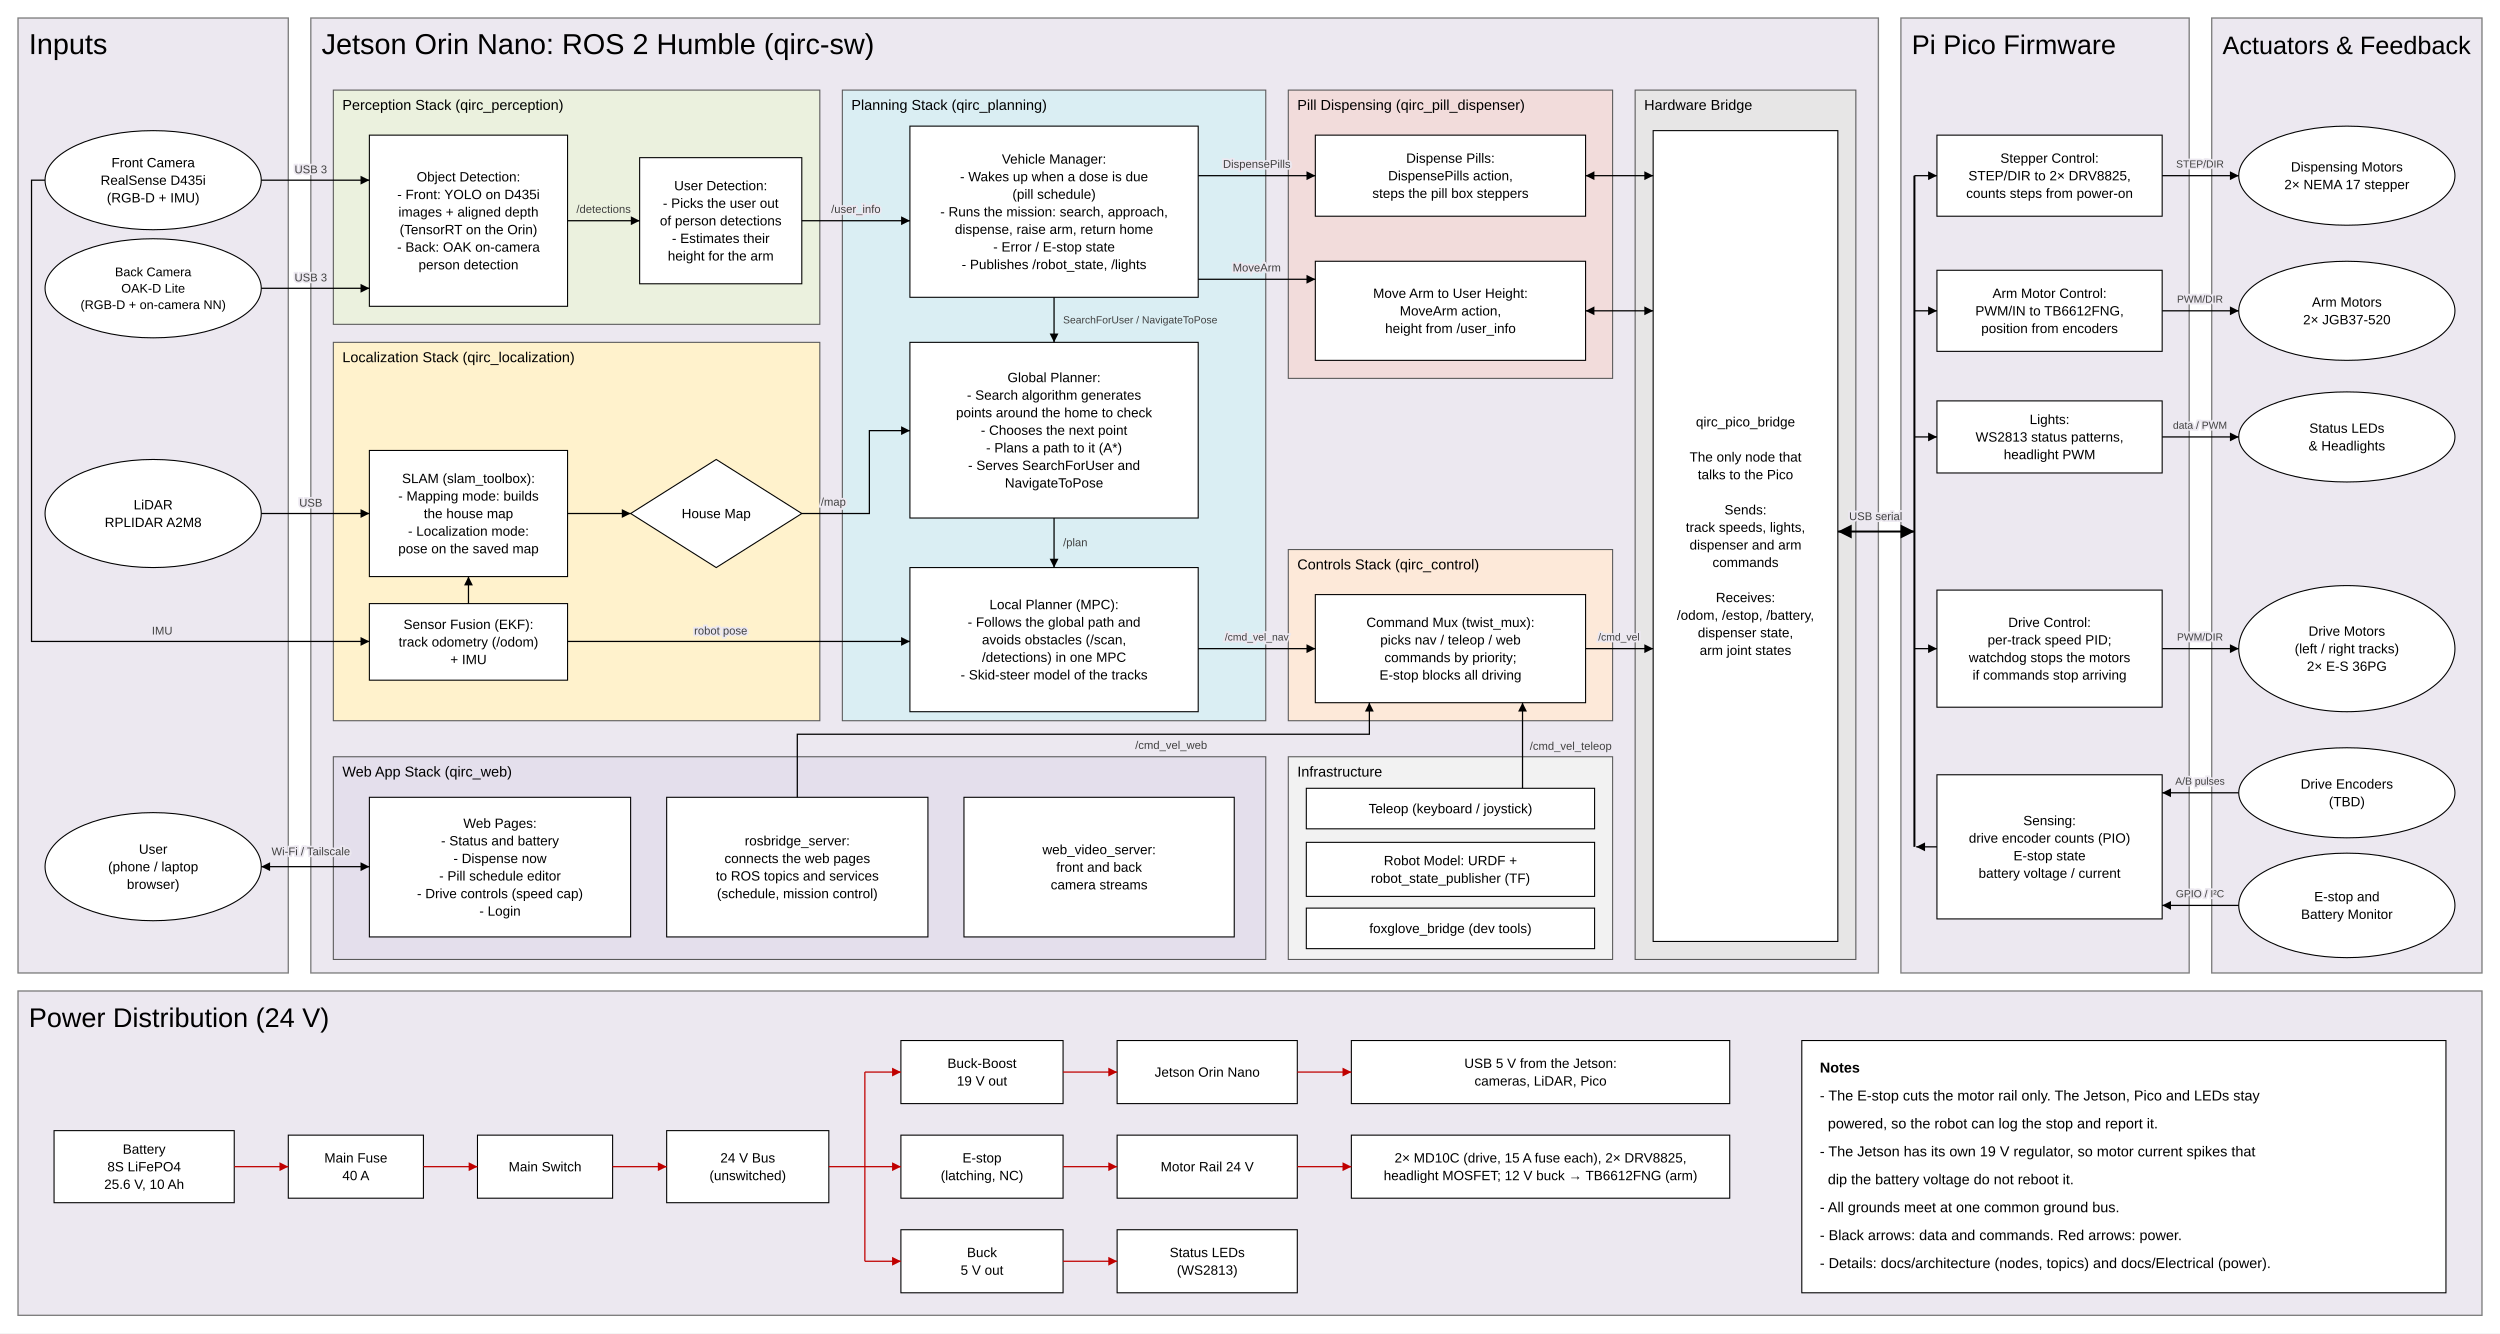
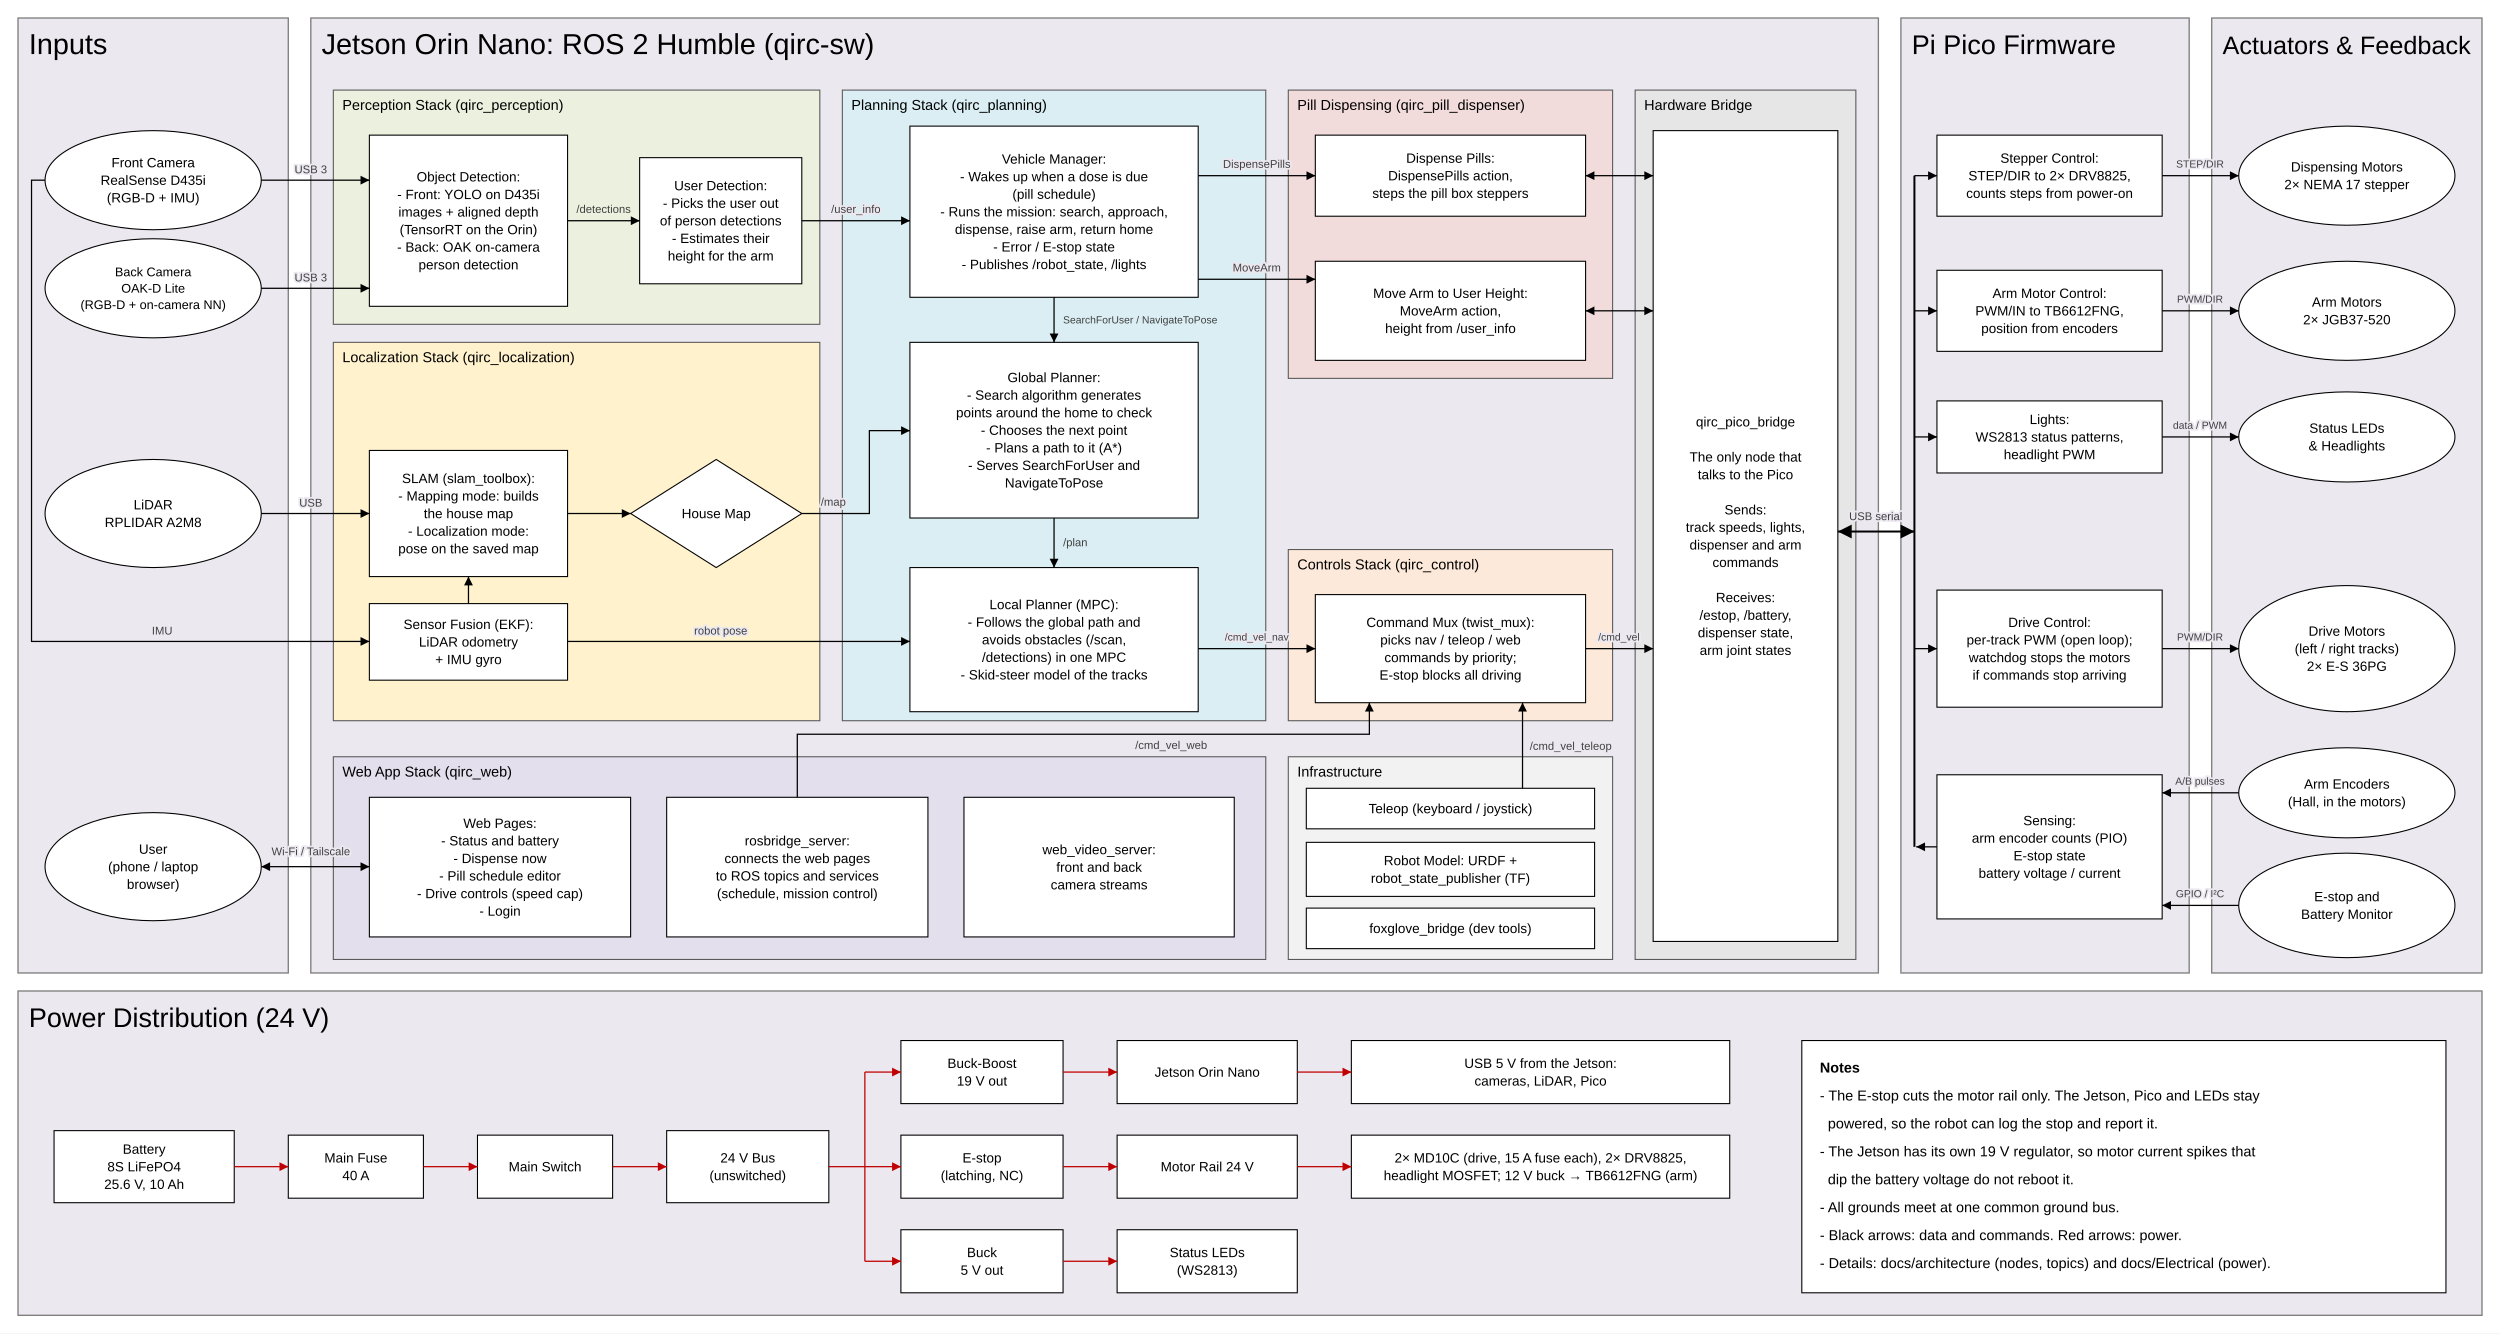
<svg xmlns="http://www.w3.org/2000/svg" width="2775" height="1480" viewBox="0 0 2775 1480" font-family="Calibri, Carlito, 'Liberation Sans', Arial, sans-serif" fill="#000000" xml:space="preserve">
  <defs>
    <marker id="data-end" viewBox="0 0 10 10" refX="10" refY="5" markerWidth="7" markerHeight="7" orient="auto-start-reverse">
      <path d="M0,0 L10,5 L0,10 z" fill="#000000" />
    </marker>
    <marker id="data-start" viewBox="0 0 10 10" refX="10" refY="5" markerWidth="7" markerHeight="7" orient="auto-start-reverse">
      <path d="M0,0 L10,5 L0,10 z" fill="#000000" />
    </marker>
    <marker id="power-end" viewBox="0 0 10 10" refX="10" refY="5" markerWidth="7" markerHeight="7" orient="auto-start-reverse">
      <path d="M0,0 L10,5 L0,10 z" fill="#C00000" />
    </marker>
    <marker id="power-start" viewBox="0 0 10 10" refX="10" refY="5" markerWidth="7" markerHeight="7" orient="auto-start-reverse">
      <path d="M0,0 L10,5 L0,10 z" fill="#C00000" />
    </marker>
  </defs>
  <rect width="2775" height="1480" fill="#FFFFFF" />
  <rect x="20" y="20" width="300" height="1060" fill="#ECE8F0" stroke="#7F7F7F" stroke-width="1.5" />
  <text x="32" y="60" font-size="32">Inputs</text>
  <rect x="345" y="20" width="1740" height="1060" fill="#ECE8F0" stroke="#7F7F7F" stroke-width="1.5" />
  <text x="357" y="60" font-size="32">Jetson Orin Nano: ROS 2 Humble (qirc-sw)</text>
  <rect x="2110" y="20" width="320" height="1060" fill="#ECE8F0" stroke="#7F7F7F" stroke-width="1.5" />
  <text x="2122" y="60" font-size="30">Pi Pico Firmware</text>
  <rect x="2455" y="20" width="300" height="1060" fill="#ECE8F0" stroke="#7F7F7F" stroke-width="1.5" />
  <text x="2467" y="60" font-size="28">Actuators &amp; Feedback</text>
  <rect x="20" y="1100" width="2735" height="360" fill="#ECE8F0" stroke="#7F7F7F" stroke-width="1.5" />
  <text x="32" y="1140" font-size="30">Power Distribution (24 V)</text>
  <ellipse cx="170" cy="200" rx="120" ry="55" fill="#FFFFFF" stroke="#000000" stroke-width="1.2" />
  <text x="170" y="180.5" font-size="15" text-anchor="middle" dominant-baseline="central">Front Camera</text>
  <text x="170" y="200.0" font-size="15" text-anchor="middle" dominant-baseline="central">RealSense D435i</text>
  <text x="170" y="219.5" font-size="15" text-anchor="middle" dominant-baseline="central">(RGB-D + IMU)</text>
  <ellipse cx="170" cy="320" rx="120" ry="55" fill="#FFFFFF" stroke="#000000" stroke-width="1.2" />
  <text x="170" y="301.8" font-size="14" text-anchor="middle" dominant-baseline="central">Back Camera</text>
  <text x="170" y="320.0" font-size="14" text-anchor="middle" dominant-baseline="central">OAK-D Lite</text>
  <text x="170" y="338.2" font-size="14" text-anchor="middle" dominant-baseline="central">(RGB-D + on-camera NN)</text>
  <ellipse cx="170" cy="570" rx="120" ry="60" fill="#FFFFFF" stroke="#000000" stroke-width="1.2" />
  <text x="170" y="560.2" font-size="15" text-anchor="middle" dominant-baseline="central">LiDAR</text>
  <text x="170" y="579.8" font-size="15" text-anchor="middle" dominant-baseline="central">RPLIDAR A2M8</text>
  <ellipse cx="170" cy="962" rx="120" ry="60" fill="#FFFFFF" stroke="#000000" stroke-width="1.2" />
  <text x="170" y="942.5" font-size="15" text-anchor="middle" dominant-baseline="central">User</text>
  <text x="170" y="962.0" font-size="15" text-anchor="middle" dominant-baseline="central">(phone / laptop</text>
  <text x="170" y="981.5" font-size="15" text-anchor="middle" dominant-baseline="central">browser)</text>
  <rect x="370" y="100" width="540" height="260" fill="#EBF1DE" stroke="#595959" stroke-width="1.2" />
  <text x="380" y="122" font-size="16">Perception Stack (qirc_perception)</text>
  <rect x="410" y="150" width="220" height="190" fill="#FFFFFF" stroke="#000000" stroke-width="1.2" />
  <text x="520.0" y="196.2" font-size="15" text-anchor="middle" dominant-baseline="central">Object Detection:</text>
  <text x="520.0" y="215.8" font-size="15" text-anchor="middle" dominant-baseline="central">- Front: YOLO on D435i</text>
  <text x="520.0" y="235.2" font-size="15" text-anchor="middle" dominant-baseline="central">images + aligned depth</text>
  <text x="520.0" y="254.8" font-size="15" text-anchor="middle" dominant-baseline="central">(TensorRT on the Orin)</text>
  <text x="520.0" y="274.2" font-size="15" text-anchor="middle" dominant-baseline="central">- Back: OAK on-camera</text>
  <text x="520.0" y="293.8" font-size="15" text-anchor="middle" dominant-baseline="central">person detection</text>
  <rect x="710" y="175" width="180" height="140" fill="#FFFFFF" stroke="#000000" stroke-width="1.2" />
  <text x="800.0" y="206.0" font-size="15" text-anchor="middle" dominant-baseline="central">User Detection:</text>
  <text x="800.0" y="225.5" font-size="15" text-anchor="middle" dominant-baseline="central">- Picks the user out</text>
  <text x="800.0" y="245.0" font-size="15" text-anchor="middle" dominant-baseline="central">of person detections</text>
  <text x="800.0" y="264.5" font-size="15" text-anchor="middle" dominant-baseline="central">- Estimates their</text>
  <text x="800.0" y="284.0" font-size="15" text-anchor="middle" dominant-baseline="central">height for the arm</text>
  <rect x="370" y="380" width="540" height="420" fill="#FFF2CC" stroke="#595959" stroke-width="1.2" />
  <text x="380" y="402" font-size="16">Localization Stack (qirc_localization)</text>
  <rect x="410" y="500" width="220" height="140" fill="#FFFFFF" stroke="#000000" stroke-width="1.2" />
  <text x="520.0" y="531.0" font-size="15" text-anchor="middle" dominant-baseline="central">SLAM (slam_toolbox):</text>
  <text x="520.0" y="550.5" font-size="15" text-anchor="middle" dominant-baseline="central">- Mapping mode: builds</text>
  <text x="520.0" y="570.0" font-size="15" text-anchor="middle" dominant-baseline="central">the house map</text>
  <text x="520.0" y="589.5" font-size="15" text-anchor="middle" dominant-baseline="central">- Localization mode:</text>
  <text x="520.0" y="609.0" font-size="15" text-anchor="middle" dominant-baseline="central">pose on the saved map</text>
  <polygon points="795,510 890,570 795,630 700,570" fill="#FFFFFF" stroke="#000000" stroke-width="1.2" />
  <text x="795" y="570.0" font-size="15" text-anchor="middle" dominant-baseline="central">House Map</text>
  <rect x="410" y="670" width="220" height="85" fill="#FFFFFF" stroke="#000000" stroke-width="1.2" />
  <text x="520.0" y="693.0" font-size="15" text-anchor="middle" dominant-baseline="central">Sensor Fusion (EKF):</text>
-   <text x="520.0" y="712.5" font-size="15" text-anchor="middle" dominant-baseline="central">track odometry (/odom)</text>
-   <text x="520.0" y="732.0" font-size="15" text-anchor="middle" dominant-baseline="central">+ IMU</text>
+   <text x="520.0" y="712.5" font-size="15" text-anchor="middle" dominant-baseline="central">LiDAR odometry</text>
+   <text x="520.0" y="732.0" font-size="15" text-anchor="middle" dominant-baseline="central">+ IMU gyro</text>
  <rect x="935" y="100" width="470" height="700" fill="#DAEEF3" stroke="#595959" stroke-width="1.2" />
  <text x="945" y="122" font-size="16">Planning Stack (qirc_planning)</text>
  <rect x="1010" y="140" width="320" height="190" fill="#FFFFFF" stroke="#000000" stroke-width="1.2" />
  <text x="1170.0" y="176.5" font-size="15" text-anchor="middle" dominant-baseline="central">Vehicle Manager:</text>
  <text x="1170.0" y="196.0" font-size="15" text-anchor="middle" dominant-baseline="central">- Wakes up when a dose is due</text>
  <text x="1170.0" y="215.5" font-size="15" text-anchor="middle" dominant-baseline="central">(pill schedule)</text>
  <text x="1170.0" y="235.0" font-size="15" text-anchor="middle" dominant-baseline="central">- Runs the mission: search, approach,</text>
  <text x="1170.0" y="254.5" font-size="15" text-anchor="middle" dominant-baseline="central">dispense, raise arm, return home</text>
  <text x="1170.0" y="274.0" font-size="15" text-anchor="middle" dominant-baseline="central">- Error / E-stop state</text>
  <text x="1170.0" y="293.5" font-size="15" text-anchor="middle" dominant-baseline="central">- Publishes /robot_state, /lights</text>
  <rect x="1010" y="380" width="320" height="195" fill="#FFFFFF" stroke="#000000" stroke-width="1.2" />
  <text x="1170.0" y="419.0" font-size="15" text-anchor="middle" dominant-baseline="central">Global Planner:</text>
  <text x="1170.0" y="438.5" font-size="15" text-anchor="middle" dominant-baseline="central">- Search algorithm generates</text>
  <text x="1170.0" y="458.0" font-size="15" text-anchor="middle" dominant-baseline="central">points around the home to check</text>
  <text x="1170.0" y="477.5" font-size="15" text-anchor="middle" dominant-baseline="central">- Chooses the next point</text>
  <text x="1170.0" y="497.0" font-size="15" text-anchor="middle" dominant-baseline="central">- Plans a path to it (A*)</text>
  <text x="1170.0" y="516.5" font-size="15" text-anchor="middle" dominant-baseline="central">- Serves SearchForUser and</text>
  <text x="1170.0" y="536.0" font-size="15" text-anchor="middle" dominant-baseline="central">NavigateToPose</text>
  <rect x="1010" y="630" width="320" height="160" fill="#FFFFFF" stroke="#000000" stroke-width="1.2" />
  <text x="1170.0" y="671.0" font-size="15" text-anchor="middle" dominant-baseline="central">Local Planner (MPC):</text>
  <text x="1170.0" y="690.5" font-size="15" text-anchor="middle" dominant-baseline="central">- Follows the global path and</text>
  <text x="1170.0" y="710.0" font-size="15" text-anchor="middle" dominant-baseline="central">avoids obstacles (/scan,</text>
  <text x="1170.0" y="729.5" font-size="15" text-anchor="middle" dominant-baseline="central">/detections) in one MPC</text>
  <text x="1170.0" y="749.0" font-size="15" text-anchor="middle" dominant-baseline="central">- Skid-steer model of the tracks</text>
  <rect x="1430" y="100" width="360" height="320" fill="#F2DCDB" stroke="#595959" stroke-width="1.2" />
  <text x="1440" y="122" font-size="16">Pill Dispensing (qirc_pill_dispenser)</text>
  <rect x="1460" y="150" width="300" height="90" fill="#FFFFFF" stroke="#000000" stroke-width="1.2" />
  <text x="1610.0" y="175.5" font-size="15" text-anchor="middle" dominant-baseline="central">Dispense Pills:</text>
  <text x="1610.0" y="195.0" font-size="15" text-anchor="middle" dominant-baseline="central">DispensePills action,</text>
  <text x="1610.0" y="214.5" font-size="15" text-anchor="middle" dominant-baseline="central">steps the pill box steppers</text>
  <rect x="1460" y="290" width="300" height="110" fill="#FFFFFF" stroke="#000000" stroke-width="1.2" />
  <text x="1610.0" y="325.5" font-size="15" text-anchor="middle" dominant-baseline="central">Move Arm to User Height:</text>
  <text x="1610.0" y="345.0" font-size="15" text-anchor="middle" dominant-baseline="central">MoveArm action,</text>
  <text x="1610.0" y="364.5" font-size="15" text-anchor="middle" dominant-baseline="central">height from /user_info</text>
  <rect x="1430" y="610" width="360" height="190" fill="#FDE9D9" stroke="#595959" stroke-width="1.2" />
  <text x="1440" y="632" font-size="16">Controls Stack (qirc_control)</text>
  <rect x="1460" y="660" width="300" height="120" fill="#FFFFFF" stroke="#000000" stroke-width="1.2" />
  <text x="1610.0" y="690.8" font-size="15" text-anchor="middle" dominant-baseline="central">Command Mux (twist_mux):</text>
  <text x="1610.0" y="710.2" font-size="15" text-anchor="middle" dominant-baseline="central">picks nav / teleop / web</text>
  <text x="1610.0" y="729.8" font-size="15" text-anchor="middle" dominant-baseline="central">commands by priority;</text>
  <text x="1610.0" y="749.2" font-size="15" text-anchor="middle" dominant-baseline="central">E-stop blocks all driving</text>
  <rect x="1815" y="100" width="245" height="965" fill="#E7E6E6" stroke="#595959" stroke-width="1.2" />
  <text x="1825" y="122" font-size="16">Hardware Bridge</text>
  <rect x="1835" y="145" width="205" height="900" fill="#FFFFFF" stroke="#000000" stroke-width="1.2" />
  <text x="1937.5" y="468.2" font-size="15" text-anchor="middle" dominant-baseline="central">qirc_pico_bridge</text>
  <text x="1937.5" y="487.8" font-size="15" text-anchor="middle" dominant-baseline="central" />
  <text x="1937.5" y="507.2" font-size="15" text-anchor="middle" dominant-baseline="central">The only node that</text>
  <text x="1937.5" y="526.8" font-size="15" text-anchor="middle" dominant-baseline="central">talks to the Pico</text>
  <text x="1937.5" y="546.2" font-size="15" text-anchor="middle" dominant-baseline="central" />
  <text x="1937.5" y="565.8" font-size="15" text-anchor="middle" dominant-baseline="central">Sends:</text>
  <text x="1937.5" y="585.2" font-size="15" text-anchor="middle" dominant-baseline="central">track speeds, lights,</text>
  <text x="1937.5" y="604.8" font-size="15" text-anchor="middle" dominant-baseline="central">dispenser and arm</text>
  <text x="1937.5" y="624.2" font-size="15" text-anchor="middle" dominant-baseline="central">commands</text>
  <text x="1937.5" y="643.8" font-size="15" text-anchor="middle" dominant-baseline="central" />
  <text x="1937.5" y="663.2" font-size="15" text-anchor="middle" dominant-baseline="central">Receives:</text>
-   <text x="1937.5" y="682.8" font-size="15" text-anchor="middle" dominant-baseline="central">/odom, /estop, /battery,</text>
+   <text x="1937.5" y="682.8" font-size="15" text-anchor="middle" dominant-baseline="central">/estop, /battery,</text>
  <text x="1937.5" y="702.2" font-size="15" text-anchor="middle" dominant-baseline="central">dispenser state,</text>
  <text x="1937.5" y="721.8" font-size="15" text-anchor="middle" dominant-baseline="central">arm joint states</text>
  <rect x="370" y="840" width="1035" height="225" fill="#E4DFEC" stroke="#595959" stroke-width="1.2" />
  <text x="380" y="862" font-size="16">Web App Stack (qirc_web)</text>
  <rect x="410" y="885" width="290" height="155" fill="#FFFFFF" stroke="#000000" stroke-width="1.2" />
  <text x="555.0" y="913.8" font-size="15" text-anchor="middle" dominant-baseline="central">Web Pages:</text>
  <text x="555.0" y="933.2" font-size="15" text-anchor="middle" dominant-baseline="central">- Status and battery</text>
  <text x="555.0" y="952.8" font-size="15" text-anchor="middle" dominant-baseline="central">- Dispense now</text>
  <text x="555.0" y="972.2" font-size="15" text-anchor="middle" dominant-baseline="central">- Pill schedule editor</text>
  <text x="555.0" y="991.8" font-size="15" text-anchor="middle" dominant-baseline="central">- Drive controls (speed cap)</text>
  <text x="555.0" y="1011.2" font-size="15" text-anchor="middle" dominant-baseline="central">- Login</text>
  <rect x="740" y="885" width="290" height="155" fill="#FFFFFF" stroke="#000000" stroke-width="1.2" />
  <text x="885.0" y="933.2" font-size="15" text-anchor="middle" dominant-baseline="central">rosbridge_server:</text>
  <text x="885.0" y="952.8" font-size="15" text-anchor="middle" dominant-baseline="central">connects the web pages</text>
  <text x="885.0" y="972.2" font-size="15" text-anchor="middle" dominant-baseline="central">to ROS topics and services</text>
  <text x="885.0" y="991.8" font-size="15" text-anchor="middle" dominant-baseline="central">(schedule, mission control)</text>
  <rect x="1070" y="885" width="300" height="155" fill="#FFFFFF" stroke="#000000" stroke-width="1.2" />
  <text x="1220.0" y="943.0" font-size="15" text-anchor="middle" dominant-baseline="central">web_video_server:</text>
  <text x="1220.0" y="962.5" font-size="15" text-anchor="middle" dominant-baseline="central">front and back</text>
  <text x="1220.0" y="982.0" font-size="15" text-anchor="middle" dominant-baseline="central">camera streams</text>
  <rect x="1430" y="840" width="360" height="225" fill="#F2F2F2" stroke="#595959" stroke-width="1.2" />
  <text x="1440" y="862" font-size="16">Infrastructure</text>
  <rect x="1450" y="875" width="320" height="45" fill="#FFFFFF" stroke="#000000" stroke-width="1.2" />
  <text x="1610.0" y="897.5" font-size="15" text-anchor="middle" dominant-baseline="central">Teleop (keyboard / joystick)</text>
  <rect x="1450" y="935" width="320" height="60" fill="#FFFFFF" stroke="#000000" stroke-width="1.2" />
  <text x="1610.0" y="955.2" font-size="15" text-anchor="middle" dominant-baseline="central">Robot Model: URDF +</text>
  <text x="1610.0" y="974.8" font-size="15" text-anchor="middle" dominant-baseline="central">robot_state_publisher (TF)</text>
  <rect x="1450" y="1008" width="320" height="45" fill="#FFFFFF" stroke="#000000" stroke-width="1.2" />
  <text x="1610.0" y="1030.5" font-size="15" text-anchor="middle" dominant-baseline="central">foxglove_bridge (dev tools)</text>
  <rect x="2150" y="150" width="250" height="90" fill="#FFFFFF" stroke="#000000" stroke-width="1.2" />
  <text x="2275.0" y="175.5" font-size="15" text-anchor="middle" dominant-baseline="central">Stepper Control:</text>
  <text x="2275.0" y="195.0" font-size="15" text-anchor="middle" dominant-baseline="central">STEP/DIR to 2× DRV8825,</text>
  <text x="2275.0" y="214.5" font-size="15" text-anchor="middle" dominant-baseline="central">counts steps from power-on</text>
  <rect x="2150" y="300" width="250" height="90" fill="#FFFFFF" stroke="#000000" stroke-width="1.2" />
  <text x="2275.0" y="325.5" font-size="15" text-anchor="middle" dominant-baseline="central">Arm Motor Control:</text>
  <text x="2275.0" y="345.0" font-size="15" text-anchor="middle" dominant-baseline="central">PWM/IN to TB6612FNG,</text>
  <text x="2275.0" y="364.5" font-size="15" text-anchor="middle" dominant-baseline="central">position from encoders</text>
  <rect x="2150" y="445" width="250" height="80" fill="#FFFFFF" stroke="#000000" stroke-width="1.2" />
  <text x="2275.0" y="465.5" font-size="15" text-anchor="middle" dominant-baseline="central">Lights:</text>
  <text x="2275.0" y="485.0" font-size="15" text-anchor="middle" dominant-baseline="central">WS2813 status patterns,</text>
  <text x="2275.0" y="504.5" font-size="15" text-anchor="middle" dominant-baseline="central">headlight PWM</text>
  <rect x="2150" y="655" width="250" height="130" fill="#FFFFFF" stroke="#000000" stroke-width="1.2" />
  <text x="2275.0" y="690.8" font-size="15" text-anchor="middle" dominant-baseline="central">Drive Control:</text>
-   <text x="2275.0" y="710.2" font-size="15" text-anchor="middle" dominant-baseline="central">per-track speed PID;</text>
+   <text x="2275.0" y="710.2" font-size="15" text-anchor="middle" dominant-baseline="central">per-track PWM (open loop);</text>
  <text x="2275.0" y="729.8" font-size="15" text-anchor="middle" dominant-baseline="central">watchdog stops the motors</text>
  <text x="2275.0" y="749.2" font-size="15" text-anchor="middle" dominant-baseline="central">if commands stop arriving</text>
  <rect x="2150" y="860" width="250" height="160" fill="#FFFFFF" stroke="#000000" stroke-width="1.2" />
  <text x="2275.0" y="910.8" font-size="15" text-anchor="middle" dominant-baseline="central">Sensing:</text>
-   <text x="2275.0" y="930.2" font-size="15" text-anchor="middle" dominant-baseline="central">drive encoder counts (PIO)</text>
+   <text x="2275.0" y="930.2" font-size="15" text-anchor="middle" dominant-baseline="central">arm encoder counts (PIO)</text>
  <text x="2275.0" y="949.8" font-size="15" text-anchor="middle" dominant-baseline="central">E-stop state</text>
  <text x="2275.0" y="969.2" font-size="15" text-anchor="middle" dominant-baseline="central">battery voltage / current</text>
  <ellipse cx="2605" cy="195" rx="120" ry="55" fill="#FFFFFF" stroke="#000000" stroke-width="1.2" />
  <text x="2605" y="185.2" font-size="15" text-anchor="middle" dominant-baseline="central">Dispensing Motors</text>
  <text x="2605" y="204.8" font-size="15" text-anchor="middle" dominant-baseline="central">2× NEMA 17 stepper</text>
  <ellipse cx="2605" cy="345" rx="120" ry="55" fill="#FFFFFF" stroke="#000000" stroke-width="1.2" />
  <text x="2605" y="335.2" font-size="15" text-anchor="middle" dominant-baseline="central">Arm Motors</text>
  <text x="2605" y="354.8" font-size="15" text-anchor="middle" dominant-baseline="central">2× JGB37-520</text>
  <ellipse cx="2605" cy="485" rx="120" ry="50" fill="#FFFFFF" stroke="#000000" stroke-width="1.2" />
  <text x="2605" y="475.2" font-size="15" text-anchor="middle" dominant-baseline="central">Status LEDs</text>
  <text x="2605" y="494.8" font-size="15" text-anchor="middle" dominant-baseline="central">&amp; Headlights</text>
  <ellipse cx="2605" cy="720" rx="120" ry="70" fill="#FFFFFF" stroke="#000000" stroke-width="1.2" />
  <text x="2605" y="700.5" font-size="15" text-anchor="middle" dominant-baseline="central">Drive Motors</text>
  <text x="2605" y="720.0" font-size="15" text-anchor="middle" dominant-baseline="central">(left / right tracks)</text>
  <text x="2605" y="739.5" font-size="15" text-anchor="middle" dominant-baseline="central">2× E-S 36PG</text>
  <ellipse cx="2605" cy="880" rx="120" ry="50" fill="#FFFFFF" stroke="#000000" stroke-width="1.2" />
-   <text x="2605" y="870.2" font-size="15" text-anchor="middle" dominant-baseline="central">Drive Encoders</text>
-   <text x="2605" y="889.8" font-size="15" text-anchor="middle" dominant-baseline="central">(TBD)</text>
+   <text x="2605" y="870.2" font-size="15" text-anchor="middle" dominant-baseline="central">Arm Encoders</text>
+   <text x="2605" y="889.8" font-size="15" text-anchor="middle" dominant-baseline="central">(Hall, in the motors)</text>
  <ellipse cx="2605" cy="1005" rx="120" ry="58" fill="#FFFFFF" stroke="#000000" stroke-width="1.2" />
  <text x="2605" y="995.2" font-size="15" text-anchor="middle" dominant-baseline="central">E-stop and</text>
  <text x="2605" y="1014.8" font-size="15" text-anchor="middle" dominant-baseline="central">Battery Monitor</text>
  <path d="M 290,200 L 410,200" fill="none" stroke="#000000" stroke-width="1.4" marker-end="url(#data-end)" />
  <text x="345" y="188" font-size="12.5" text-anchor="middle" dominant-baseline="central" fill="#404040" stroke="#ECE8F0" stroke-width="4" paint-order="stroke">USB 3</text>
  <path d="M 290,320 L 410,320" fill="none" stroke="#000000" stroke-width="1.4" marker-end="url(#data-end)" />
  <text x="345" y="308" font-size="12.5" text-anchor="middle" dominant-baseline="central" fill="#404040" stroke="#ECE8F0" stroke-width="4" paint-order="stroke">USB 3</text>
  <path d="M 50,200 L 35,200 L 35,712 L 410,712" fill="none" stroke="#000000" stroke-width="1.4" marker-end="url(#data-end)" />
  <text x="180" y="700" font-size="12.5" text-anchor="middle" dominant-baseline="central" fill="#404040" stroke="#ECE8F0" stroke-width="4" paint-order="stroke">IMU</text>
  <path d="M 290,570 L 410,570" fill="none" stroke="#000000" stroke-width="1.4" marker-end="url(#data-end)" />
  <text x="345" y="558" font-size="12.5" text-anchor="middle" dominant-baseline="central" fill="#404040" stroke="#ECE8F0" stroke-width="4" paint-order="stroke">USB</text>
  <path d="M 290,962 L 410,962" fill="none" stroke="#000000" stroke-width="1.4" marker-end="url(#data-end)" marker-start="url(#data-start)" />
  <text x="345" y="945" font-size="12.5" text-anchor="middle" dominant-baseline="central" fill="#404040" stroke="#ECE8F0" stroke-width="4" paint-order="stroke">Wi-Fi / Tailscale</text>
  <path d="M 630,245 L 710,245" fill="none" stroke="#000000" stroke-width="1.4" marker-end="url(#data-end)" />
  <text x="670" y="232" font-size="12.5" text-anchor="middle" dominant-baseline="central" fill="#404040" stroke="#EBF1DE" stroke-width="4" paint-order="stroke">/detections</text>
  <path d="M 890,245 L 1010,245" fill="none" stroke="#000000" stroke-width="1.4" marker-end="url(#data-end)" />
  <text x="950" y="232" font-size="12.5" text-anchor="middle" dominant-baseline="central" fill="#404040" stroke="#ECE8F0" stroke-width="4" paint-order="stroke">/user_info</text>
  <path d="M 520,670 L 520,640" fill="none" stroke="#000000" stroke-width="1.4" marker-end="url(#data-end)" />
  <path d="M 630,570 L 700,570" fill="none" stroke="#000000" stroke-width="1.4" marker-end="url(#data-end)" />
  <path d="M 890,570 L 965,570 L 965,478 L 1010,478" fill="none" stroke="#000000" stroke-width="1.4" marker-end="url(#data-end)" />
  <text x="925" y="557" font-size="12.5" text-anchor="middle" dominant-baseline="central" fill="#404040" stroke="#ECE8F0" stroke-width="4" paint-order="stroke">/map</text>
  <path d="M 630,712 L 1010,712" fill="none" stroke="#000000" stroke-width="1.4" marker-end="url(#data-end)" />
  <text x="800" y="700" font-size="12.5" text-anchor="middle" dominant-baseline="central" fill="#404040" stroke="#ECE8F0" stroke-width="4" paint-order="stroke">robot pose</text>
  <path d="M 1170,330 L 1170,380" fill="none" stroke="#000000" stroke-width="1.4" marker-end="url(#data-end)" />
  <text x="1180" y="355" font-size="11.5" text-anchor="start" dominant-baseline="central" fill="#404040" stroke="#DAEEF3" stroke-width="4" paint-order="stroke">SearchForUser / NavigateToPose</text>
  <path d="M 1170,575 L 1170,630" fill="none" stroke="#000000" stroke-width="1.4" marker-end="url(#data-end)" />
  <text x="1180" y="602" font-size="12.5" text-anchor="start" dominant-baseline="central" fill="#404040" stroke="#DAEEF3" stroke-width="4" paint-order="stroke">/plan</text>
  <path d="M 1330,195 L 1460,195" fill="none" stroke="#000000" stroke-width="1.4" marker-end="url(#data-end)" />
  <text x="1395" y="182" font-size="12.5" text-anchor="middle" dominant-baseline="central" fill="#404040" stroke="#ECE8F0" stroke-width="4" paint-order="stroke">DispensePills</text>
  <path d="M 1330,310 L 1460,310" fill="none" stroke="#000000" stroke-width="1.4" marker-end="url(#data-end)" />
  <text x="1395" y="297" font-size="12.5" text-anchor="middle" dominant-baseline="central" fill="#404040" stroke="#ECE8F0" stroke-width="4" paint-order="stroke">MoveArm</text>
  <path d="M 1330,720 L 1460,720" fill="none" stroke="#000000" stroke-width="1.4" marker-end="url(#data-end)" />
  <text x="1395" y="707" font-size="11.5" text-anchor="middle" dominant-baseline="central" fill="#404040" stroke="#ECE8F0" stroke-width="4" paint-order="stroke">/cmd_vel_nav</text>
  <path d="M 1760,720 L 1835,720" fill="none" stroke="#000000" stroke-width="1.4" marker-end="url(#data-end)" />
  <text x="1797" y="707" font-size="11.5" text-anchor="middle" dominant-baseline="central" fill="#404040" stroke="#ECE8F0" stroke-width="4" paint-order="stroke">/cmd_vel</text>
  <path d="M 885,885 L 885,815 L 1520,815 L 1520,780" fill="none" stroke="#000000" stroke-width="1.4" marker-end="url(#data-end)" />
  <text x="1300" y="827" font-size="12.5" text-anchor="middle" dominant-baseline="central" fill="#404040" stroke="#ECE8F0" stroke-width="4" paint-order="stroke">/cmd_vel_web</text>
  <path d="M 1690,875 L 1690,780" fill="none" stroke="#000000" stroke-width="1.4" marker-end="url(#data-end)" />
  <text x="1698" y="828" font-size="12.5" text-anchor="start" dominant-baseline="central" fill="#404040" stroke="#ECE8F0" stroke-width="4" paint-order="stroke">/cmd_vel_teleop</text>
  <path d="M 1760,195 L 1835,195" fill="none" stroke="#000000" stroke-width="1.4" marker-end="url(#data-end)" marker-start="url(#data-start)" />
  <path d="M 1760,345 L 1835,345" fill="none" stroke="#000000" stroke-width="1.4" marker-end="url(#data-end)" marker-start="url(#data-start)" />
  <path d="M 2040,590 L 2125,590" fill="none" stroke="#000000" stroke-width="2.2" marker-end="url(#data-end)" marker-start="url(#data-start)" />
  <text x="2082" y="573" font-size="12.5" text-anchor="middle" dominant-baseline="central" fill="#404040" stroke="#ECE8F0" stroke-width="4" paint-order="stroke">USB serial</text>
  <path d="M 2125,195 L 2125,940" stroke="#000000" stroke-width="2.2" fill="none" />
  <path d="M 2125,195 L 2150,195" fill="none" stroke="#000000" stroke-width="1.4" marker-end="url(#data-end)" />
  <path d="M 2125,345 L 2150,345" fill="none" stroke="#000000" stroke-width="1.4" marker-end="url(#data-end)" />
  <path d="M 2125,485 L 2150,485" fill="none" stroke="#000000" stroke-width="1.4" marker-end="url(#data-end)" />
  <path d="M 2125,720 L 2150,720" fill="none" stroke="#000000" stroke-width="1.4" marker-end="url(#data-end)" />
  <path d="M 2150,940 L 2127,940" fill="none" stroke="#000000" stroke-width="1.4" marker-end="url(#data-end)" />
  <path d="M 2400,195 L 2485,195" fill="none" stroke="#000000" stroke-width="1.4" marker-end="url(#data-end)" />
  <text x="2442" y="182" font-size="11.5" text-anchor="middle" dominant-baseline="central" fill="#404040" stroke="#ECE8F0" stroke-width="4" paint-order="stroke">STEP/DIR</text>
  <path d="M 2400,345 L 2485,345" fill="none" stroke="#000000" stroke-width="1.4" marker-end="url(#data-end)" />
  <text x="2442" y="332" font-size="11.5" text-anchor="middle" dominant-baseline="central" fill="#404040" stroke="#ECE8F0" stroke-width="4" paint-order="stroke">PWM/DIR</text>
  <path d="M 2400,485 L 2485,485" fill="none" stroke="#000000" stroke-width="1.4" marker-end="url(#data-end)" />
  <text x="2442" y="472" font-size="11.5" text-anchor="middle" dominant-baseline="central" fill="#404040" stroke="#ECE8F0" stroke-width="4" paint-order="stroke">data / PWM</text>
  <path d="M 2400,720 L 2485,720" fill="none" stroke="#000000" stroke-width="1.4" marker-end="url(#data-end)" />
  <text x="2442" y="707" font-size="11.5" text-anchor="middle" dominant-baseline="central" fill="#404040" stroke="#ECE8F0" stroke-width="4" paint-order="stroke">PWM/DIR</text>
  <path d="M 2485,880 L 2400,880" fill="none" stroke="#000000" stroke-width="1.4" marker-end="url(#data-end)" />
  <text x="2442" y="867" font-size="11.5" text-anchor="middle" dominant-baseline="central" fill="#404040" stroke="#ECE8F0" stroke-width="4" paint-order="stroke">A/B pulses</text>
  <path d="M 2485,1005 L 2400,1005" fill="none" stroke="#000000" stroke-width="1.4" marker-end="url(#data-end)" />
  <text x="2442" y="992" font-size="11.5" text-anchor="middle" dominant-baseline="central" fill="#404040" stroke="#ECE8F0" stroke-width="4" paint-order="stroke">GPIO / I²C</text>
  <rect x="60" y="1255" width="200" height="80" fill="#FFFFFF" stroke="#000000" stroke-width="1.2" />
  <text x="160.0" y="1275.5" font-size="15" text-anchor="middle" dominant-baseline="central">Battery</text>
  <text x="160.0" y="1295.0" font-size="15" text-anchor="middle" dominant-baseline="central">8S LiFePO4</text>
  <text x="160.0" y="1314.5" font-size="15" text-anchor="middle" dominant-baseline="central">25.6 V, 10 Ah</text>
  <rect x="320" y="1260" width="150" height="70" fill="#FFFFFF" stroke="#000000" stroke-width="1.2" />
  <text x="395.0" y="1285.2" font-size="15" text-anchor="middle" dominant-baseline="central">Main Fuse</text>
  <text x="395.0" y="1304.8" font-size="15" text-anchor="middle" dominant-baseline="central">40 A</text>
  <rect x="530" y="1260" width="150" height="70" fill="#FFFFFF" stroke="#000000" stroke-width="1.2" />
  <text x="605.0" y="1295.0" font-size="15" text-anchor="middle" dominant-baseline="central">Main Switch</text>
  <rect x="740" y="1255" width="180" height="80" fill="#FFFFFF" stroke="#000000" stroke-width="1.2" />
  <text x="830.0" y="1285.2" font-size="15" text-anchor="middle" dominant-baseline="central">24 V Bus</text>
  <text x="830.0" y="1304.8" font-size="15" text-anchor="middle" dominant-baseline="central">(unswitched)</text>
  <rect x="1000" y="1155" width="180" height="70" fill="#FFFFFF" stroke="#000000" stroke-width="1.2" />
  <text x="1090.0" y="1180.2" font-size="15" text-anchor="middle" dominant-baseline="central">Buck-Boost</text>
  <text x="1090.0" y="1199.8" font-size="15" text-anchor="middle" dominant-baseline="central">19 V out</text>
  <rect x="1000" y="1260" width="180" height="70" fill="#FFFFFF" stroke="#000000" stroke-width="1.2" />
  <text x="1090.0" y="1285.2" font-size="15" text-anchor="middle" dominant-baseline="central">E-stop</text>
  <text x="1090.0" y="1304.8" font-size="15" text-anchor="middle" dominant-baseline="central">(latching, NC)</text>
  <rect x="1000" y="1365" width="180" height="70" fill="#FFFFFF" stroke="#000000" stroke-width="1.2" />
  <text x="1090.0" y="1390.2" font-size="15" text-anchor="middle" dominant-baseline="central">Buck</text>
  <text x="1090.0" y="1409.8" font-size="15" text-anchor="middle" dominant-baseline="central">5 V out</text>
  <rect x="1240" y="1155" width="200" height="70" fill="#FFFFFF" stroke="#000000" stroke-width="1.2" />
  <text x="1340.0" y="1190.0" font-size="15" text-anchor="middle" dominant-baseline="central">Jetson Orin Nano</text>
  <rect x="1240" y="1260" width="200" height="70" fill="#FFFFFF" stroke="#000000" stroke-width="1.2" />
  <text x="1340.0" y="1295.0" font-size="15" text-anchor="middle" dominant-baseline="central">Motor Rail 24 V</text>
  <rect x="1240" y="1365" width="200" height="70" fill="#FFFFFF" stroke="#000000" stroke-width="1.2" />
  <text x="1340.0" y="1390.2" font-size="15" text-anchor="middle" dominant-baseline="central">Status LEDs</text>
  <text x="1340.0" y="1409.8" font-size="15" text-anchor="middle" dominant-baseline="central">(WS2813)</text>
  <rect x="1500" y="1155" width="420" height="70" fill="#FFFFFF" stroke="#000000" stroke-width="1.2" />
  <text x="1710.0" y="1180.2" font-size="15" text-anchor="middle" dominant-baseline="central">USB 5 V from the Jetson:</text>
  <text x="1710.0" y="1199.8" font-size="15" text-anchor="middle" dominant-baseline="central">cameras, LiDAR, Pico</text>
  <rect x="1500" y="1260" width="420" height="70" fill="#FFFFFF" stroke="#000000" stroke-width="1.2" />
  <text x="1710.0" y="1285.2" font-size="15" text-anchor="middle" dominant-baseline="central">2× MD10C (drive, 15 A fuse each), 2× DRV8825,</text>
  <text x="1710.0" y="1304.8" font-size="15" text-anchor="middle" dominant-baseline="central">headlight MOSFET; 12 V buck → TB6612FNG (arm)</text>
  <path d="M 260,1295 L 320,1295" fill="none" stroke="#C00000" stroke-width="1.4" marker-end="url(#power-end)" />
  <path d="M 470,1295 L 530,1295" fill="none" stroke="#C00000" stroke-width="1.4" marker-end="url(#power-end)" />
  <path d="M 680,1295 L 740,1295" fill="none" stroke="#C00000" stroke-width="1.4" marker-end="url(#power-end)" />
  <path d="M 920,1295 L 960,1295 M 960,1190 L 960,1400" stroke="#C00000" stroke-width="1.4" fill="none" />
  <path d="M 960,1190 L 1000,1190" fill="none" stroke="#C00000" stroke-width="1.4" marker-end="url(#power-end)" />
  <path d="M 1180,1190 L 1240,1190" fill="none" stroke="#C00000" stroke-width="1.4" marker-end="url(#power-end)" />
  <path d="M 960,1295 L 1000,1295" fill="none" stroke="#C00000" stroke-width="1.4" marker-end="url(#power-end)" />
  <path d="M 1180,1295 L 1240,1295" fill="none" stroke="#C00000" stroke-width="1.4" marker-end="url(#power-end)" />
  <path d="M 960,1400 L 1000,1400" fill="none" stroke="#C00000" stroke-width="1.4" marker-end="url(#power-end)" />
  <path d="M 1180,1400 L 1240,1400" fill="none" stroke="#C00000" stroke-width="1.4" marker-end="url(#power-end)" />
  <path d="M 1440,1190 L 1500,1190" fill="none" stroke="#C00000" stroke-width="1.4" marker-end="url(#power-end)" />
  <path d="M 1440,1295 L 1500,1295" fill="none" stroke="#C00000" stroke-width="1.4" marker-end="url(#power-end)" />
  <rect x="2000" y="1155" width="715" height="280" fill="#FFFFFF" stroke="#000000" stroke-width="1.2" />
  <text x="2020" y="1185" font-size="16" font-weight="bold" dominant-baseline="central" style="white-space:pre">Notes</text>
  <text x="2020" y="1216" font-size="16" dominant-baseline="central" style="white-space:pre">- The E-stop cuts the motor rail only. The Jetson, Pico and LEDs stay</text>
  <text x="2020" y="1247" font-size="16" dominant-baseline="central" style="white-space:pre">  powered, so the robot can log the stop and report it.</text>
  <text x="2020" y="1278" font-size="16" dominant-baseline="central" style="white-space:pre">- The Jetson has its own 19 V regulator, so motor current spikes that</text>
  <text x="2020" y="1309" font-size="16" dominant-baseline="central" style="white-space:pre">  dip the battery voltage do not reboot it.</text>
  <text x="2020" y="1340" font-size="16" dominant-baseline="central" style="white-space:pre">- All grounds meet at one common ground bus.</text>
  <text x="2020" y="1371" font-size="16" dominant-baseline="central" style="white-space:pre">- Black arrows: data and commands. Red arrows: power.</text>
  <text x="2020" y="1402" font-size="16" dominant-baseline="central" style="white-space:pre">- Details: docs/architecture (nodes, topics) and docs/Electrical (power).</text>
</svg>
